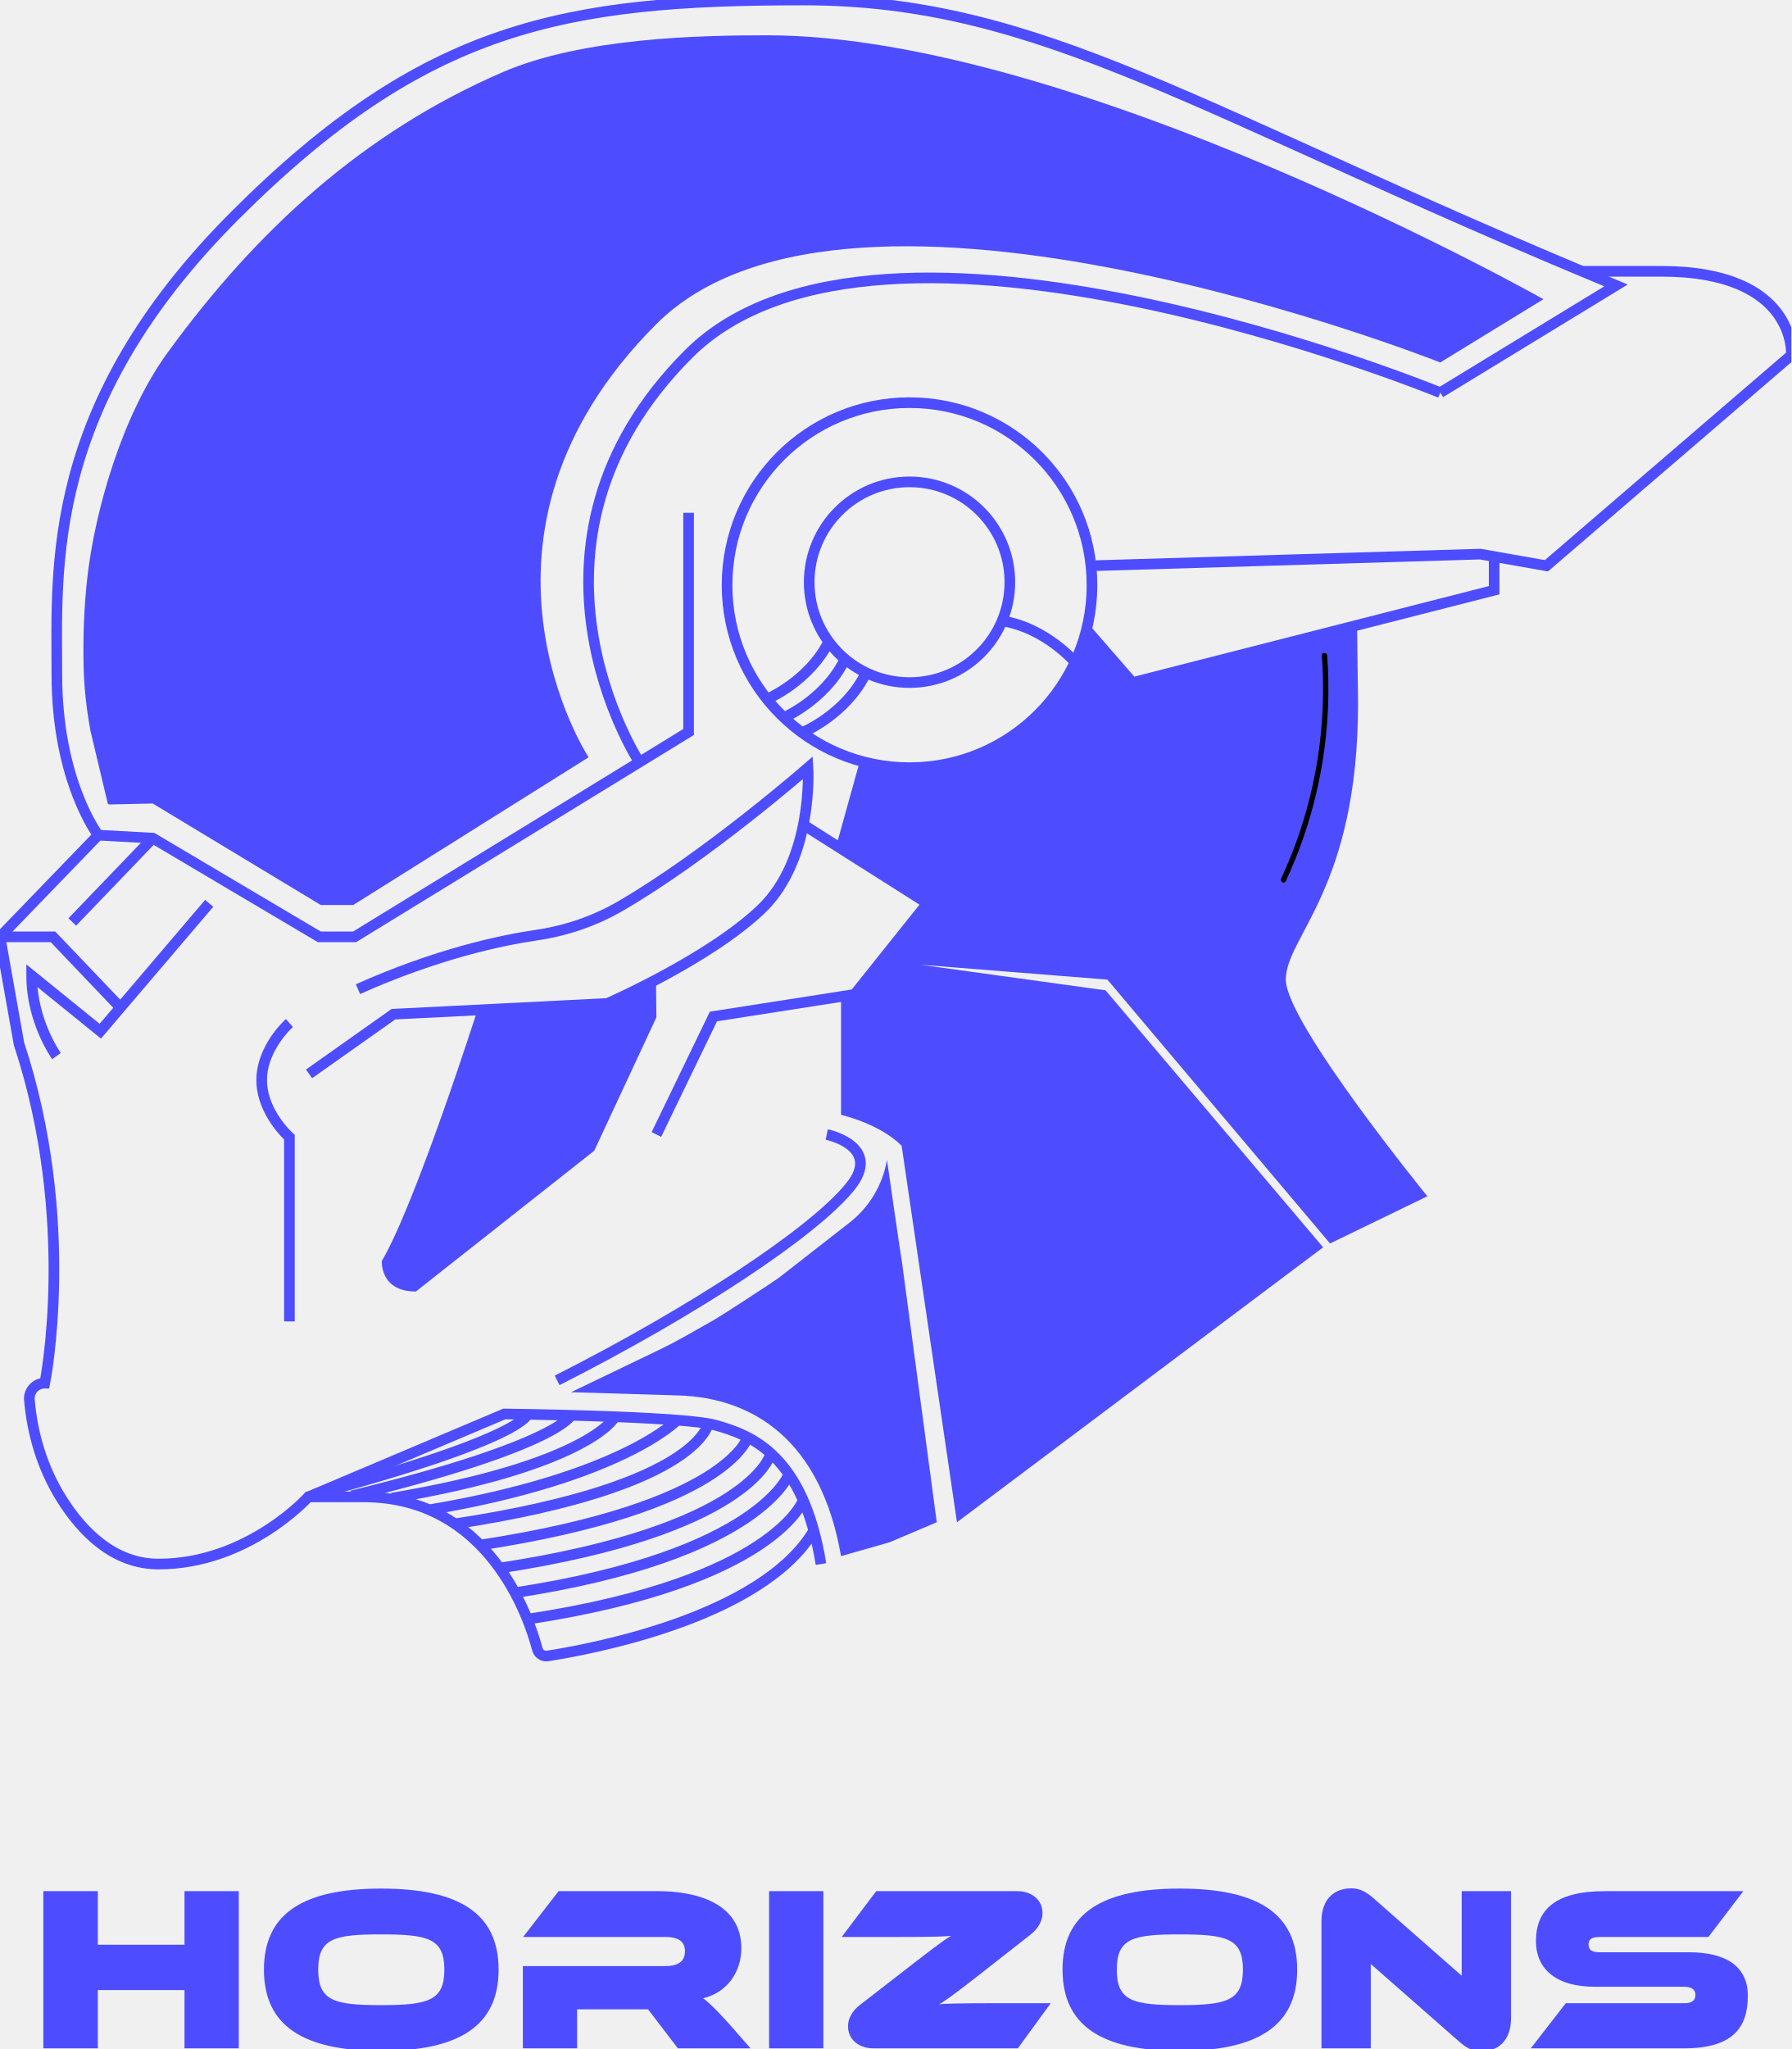
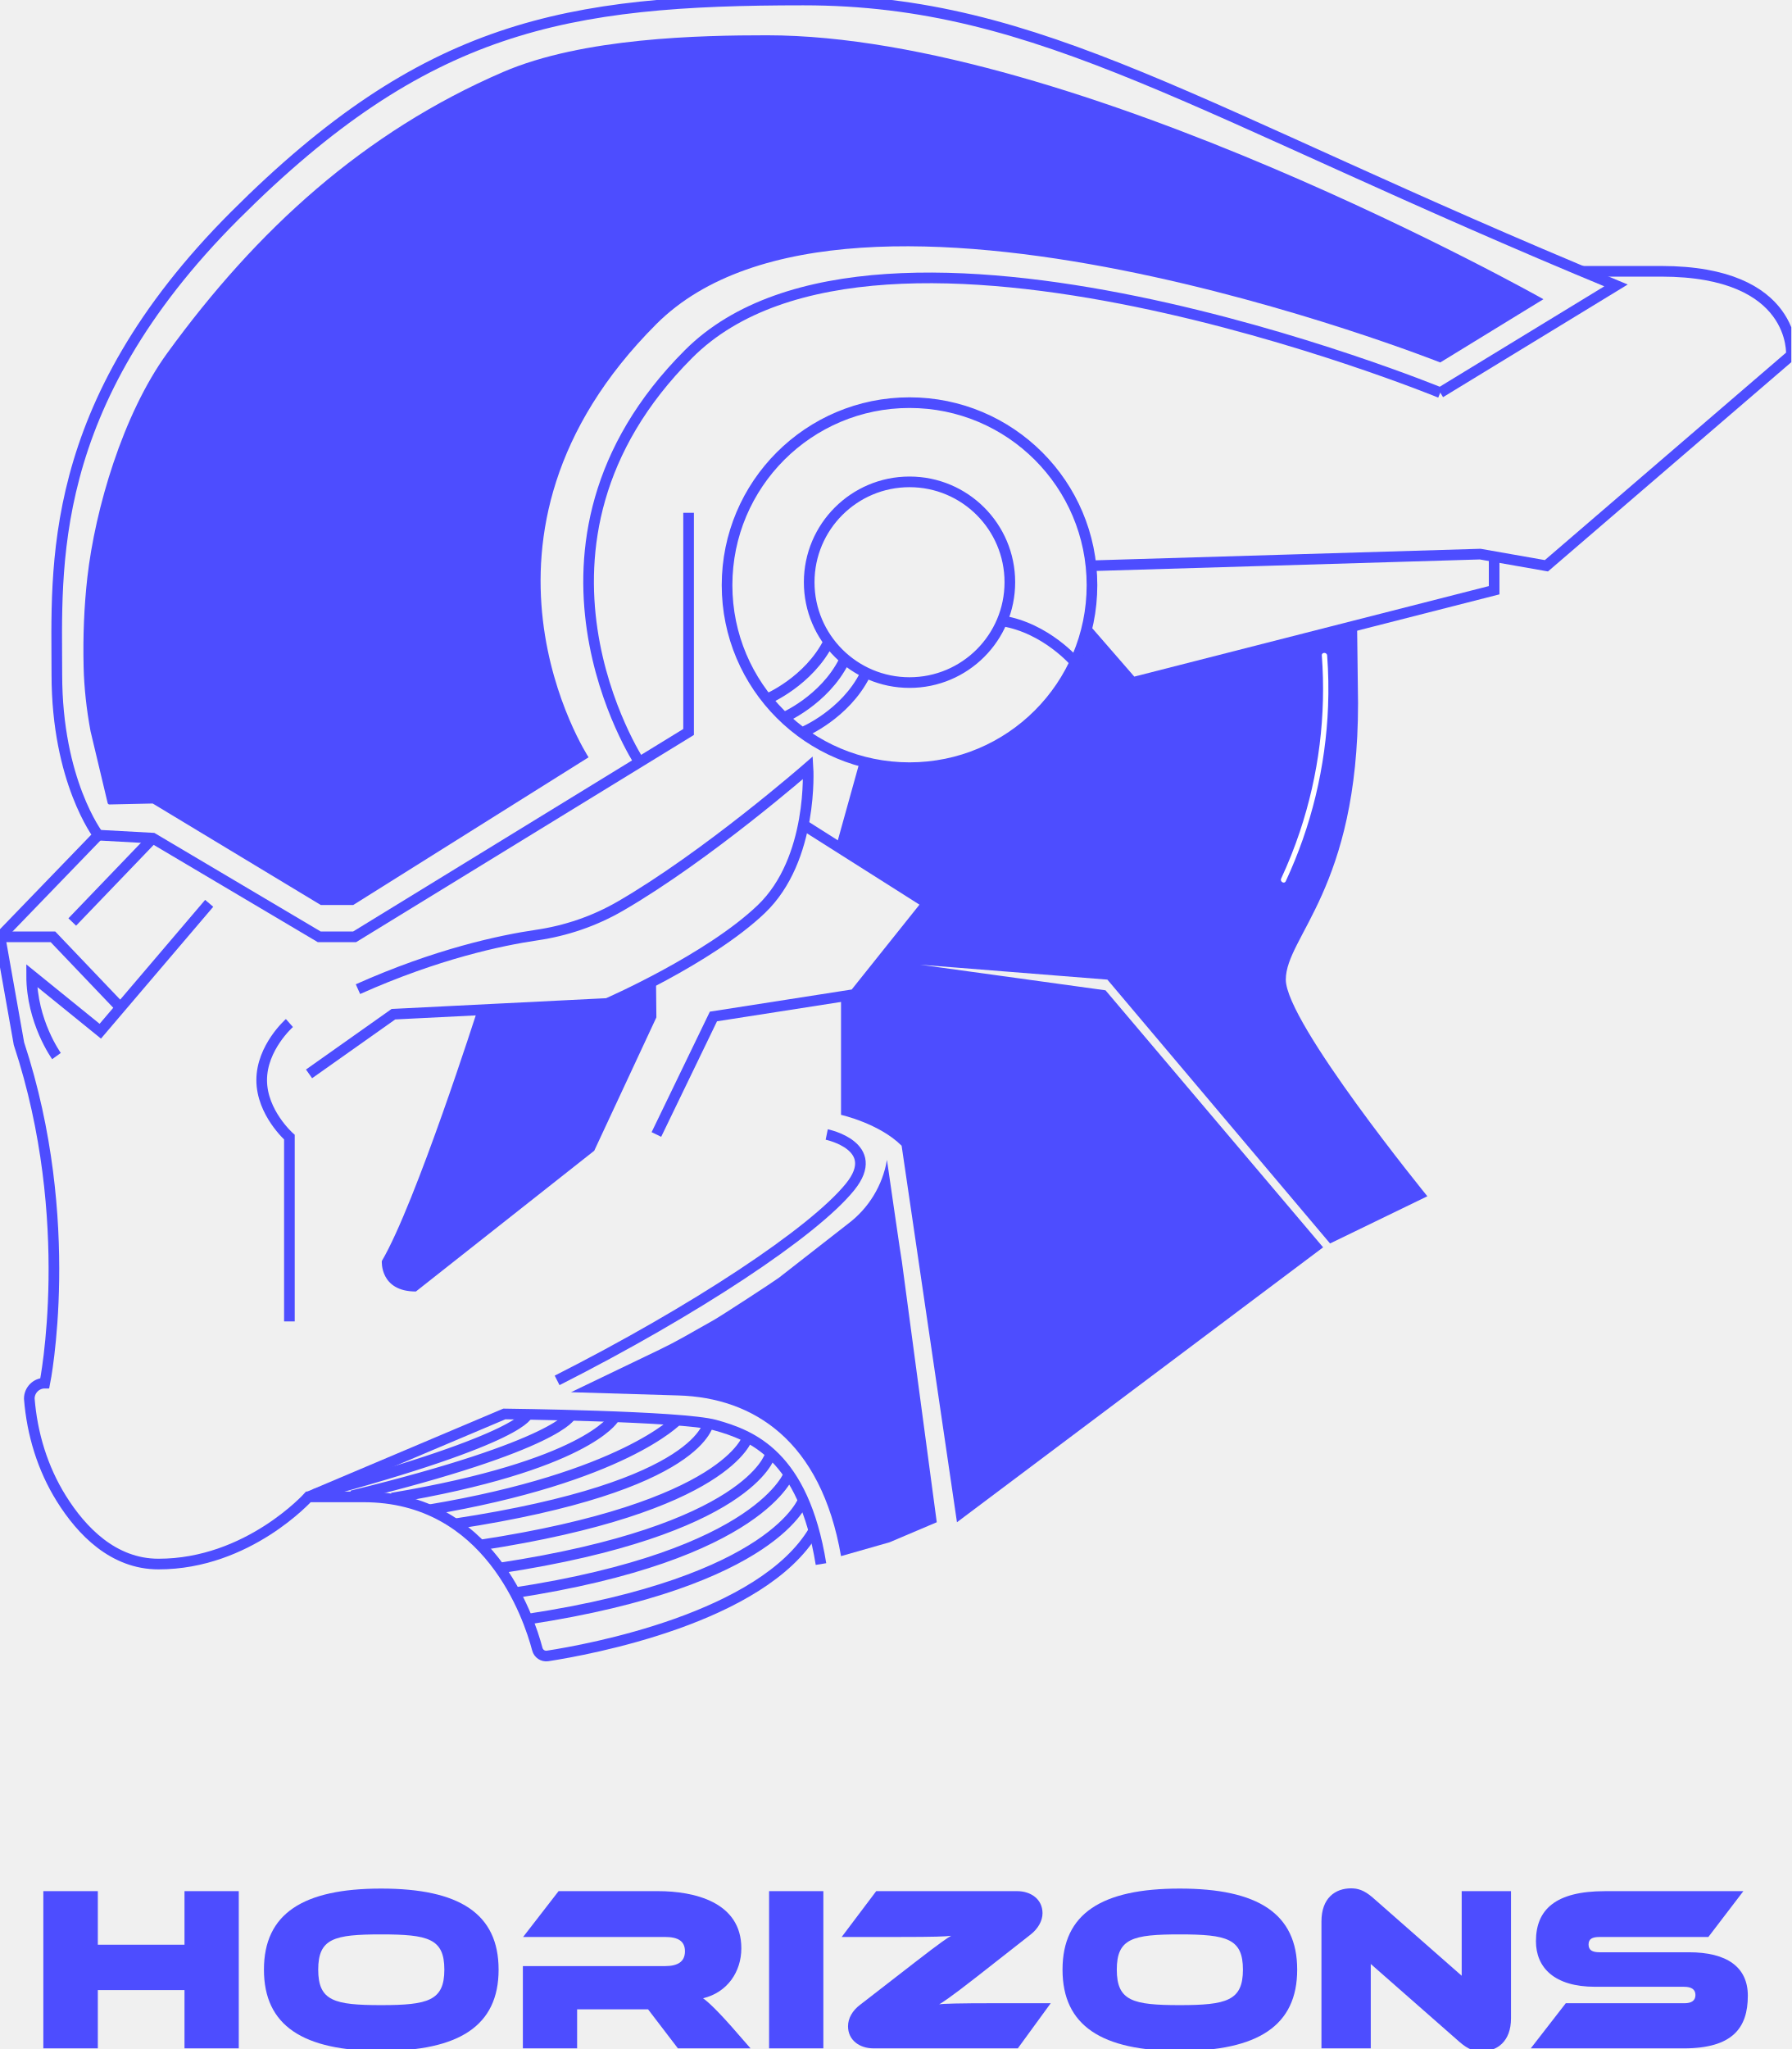
<svg xmlns="http://www.w3.org/2000/svg" width="1010" height="1155" viewBox="0 0 1010 1155" fill="none">
  <g clip-path="url(#clip0_1_2)">
    <path d="M104.03 1154.63V1121.78H55.16V1154.63H24.43V1066.02H55.16V1096.22H104.03V1066.02H134.63V1154.63H104.03Z" fill="#4D4DFF" />
    <path d="M214.91 1156.09C170.94 1156.09 148.82 1141.92 148.82 1110.27C148.82 1078.62 170.94 1064.57 214.91 1064.57C258.88 1064.57 281.13 1078.61 281.13 1110.27C281.13 1141.93 258.88 1156.09 214.91 1156.09ZM214.91 1090.4C188.42 1090.4 179.42 1092.65 179.42 1110.27C179.42 1127.89 188.43 1130.27 214.91 1130.27C241.39 1130.27 250.54 1127.75 250.54 1110.27C250.54 1092.79 241.53 1090.4 214.91 1090.4Z" fill="#4D4DFF" />
    <path d="M382.22 1154.63L365.4 1132.64H325.4V1154.63H294.81V1108.27H374.94C382.23 1108.27 386.2 1105.75 386.2 1099.93C386.2 1094.11 382.23 1091.85 374.94 1091.85H294.95L314.95 1066.02H371.11C391.11 1066.02 417.99 1071.98 417.99 1098.2C417.99 1111.44 410.17 1123.1 396.4 1126.41C398.78 1128 404.74 1133.3 416.8 1147.34L423.16 1154.62H382.23L382.22 1154.63Z" fill="#4D4DFF" />
    <path d="M433.64 1154.63V1066.02H464.24V1154.63H433.64Z" fill="#4D4DFF" />
    <path d="M492.45 1154.63C484.77 1154.63 478.15 1150.13 478.15 1142.18C478.15 1137.68 480.66 1133.31 484.9 1130.13L515.5 1106.42C530.86 1094.5 534.57 1092.12 536.29 1091.19C533.11 1091.59 527.28 1091.85 506.49 1091.85H474.57L494.04 1066.02H573.51C581.19 1066.02 587.81 1070.52 587.81 1078.47C587.81 1082.84 585.16 1087.34 581.05 1090.52L550.99 1114.09C535.1 1126.54 530.86 1129.06 529.53 1129.85C531.12 1129.45 540.52 1129.19 560.79 1129.19H592.44L573.9 1154.62H492.45V1154.63Z" fill="#4D4DFF" />
    <path d="M665.18 1156.09C621.21 1156.09 599.09 1141.92 599.09 1110.27C599.09 1078.62 621.21 1064.57 665.18 1064.57C709.15 1064.57 731.4 1078.61 731.4 1110.27C731.4 1141.93 709.15 1156.09 665.18 1156.09ZM665.18 1090.4C638.69 1090.4 629.69 1092.65 629.69 1110.27C629.69 1127.89 638.7 1130.27 665.18 1130.27C691.66 1130.27 700.81 1127.75 700.81 1110.27C700.81 1092.79 691.8 1090.4 665.18 1090.4Z" fill="#4D4DFF" />
    <path d="M772.89 1107.08V1154.63H745.08V1083.11C745.08 1069.87 752.89 1064.44 761.77 1064.44C765.48 1064.44 769.05 1065.37 773.95 1069.61L824.15 1113.71V1066.03H851.96V1137.68C851.96 1150.92 844.02 1156.35 835.14 1156.35C831.3 1156.35 827.86 1155.29 822.96 1151.05L772.89 1107.08Z" fill="#4D4DFF" />
    <path d="M863.11 1154.63L882.84 1129.2H949.73C953.7 1129.2 955.95 1127.74 955.95 1124.57C955.95 1121.4 953.7 1119.93 949.46 1119.93H899.4C876.49 1119.93 866.02 1109.2 866.02 1094.24C866.02 1076.36 877.15 1066.03 904.83 1066.03H982.97L963.24 1091.86H901.92C897.81 1091.86 895.69 1092.92 895.69 1096.1C895.69 1099.28 897.81 1100.47 901.92 1100.47H952.25C973.71 1100.47 985.49 1108.81 985.49 1124.97C985.49 1143.25 976.75 1154.64 949.33 1154.64H863.11V1154.63Z" fill="#4D4DFF" />
    <path d="M474.2 561.75V628.43C474.2 628.43 495.82 633.28 508.37 645.84L539.57 858.07L746.02 703.11L623.33 558.23L518.79 543.79L624.38 552.2L749.93 700.93L804.8 674.32C804.8 674.32 724.98 576.41 724.98 552.2C724.98 527.99 765.72 501.02 765.72 396.44L765.17 352.42L638.5 384.75L612.61 357.42C612.61 357.42 608.73 392.06 560.65 420.95C560.65 420.95 533.38 441.09 487.76 429.64L474.2 478.37L522.86 509.21L481.84 560.56L474.2 561.75Z" fill="#4D4DFF" />
    <path d="M321.95 784.77L382.54 786.6C424.86 787.88 462.9 812.01 474.2 877.17L501.56 869.37L528.18 858.07L508.52 711.16C508.35 711.08 500.1 653.82 500.1 653.82C497.65 668.21 489.78 681.11 478.1 689.87L439.13 720.28C436.06 722.58 406.1 742.06 402.74 743.93L385.83 753.49C381.27 756.07 376.62 758.5 371.89 760.77L321.96 784.77H321.95Z" fill="#4D4DFF" />
    <path d="M466.14 639.5C466.14 639.5 497.89 646.06 479.31 669.02C458.64 694.56 391.59 738.86 314.12 778.11" stroke="#4D4DFF" stroke-width="6" stroke-miterlimit="10" />
    <path d="M458.85 862.81C429.66 912.14 331.48 929.93 308.76 933.44C306.11 933.85 303.64 932.18 302.96 929.59C298.12 911.29 275.5 843.78 204.96 843.78H173.88C173.88 843.78 139.88 881.64 89.37 881.64C63.93 881.64 46.03 863.07 34.54 844.64C23.99 827.71 18.1 808.3 16.52 788.41C16.52 783.58 20.43 779.67 25.26 779.67C25.26 779.67 43.72 688.36 10.69 588.31L0 528.08L55.37 470.77C55.37 470.77 32.06 440.34 32.06 380.27C32.06 320.2 25.04 228.9 132.38 121.56C239.72 14.22 318.22 0 452.96 0C587.7 0 673.66 62.78 911.16 160.89L812.08 221.32" stroke="#4D4DFF" stroke-width="6" stroke-miterlimit="10" />
    <path d="M31.85 595.29C31.85 595.29 17.84 575.94 17.84 549.91L56.55 581.28L117.95 509.2" stroke="#4D4DFF" stroke-width="6" stroke-miterlimit="10" />
    <path d="M0 528.08H29.86L67.9 567.96" stroke="#4D4DFF" stroke-width="6" stroke-miterlimit="10" />
    <path d="M40.74 519.72L86.13 472.46" stroke="#4D4DFF" stroke-width="6" stroke-miterlimit="10" />
    <path d="M388.25 289.05V412.61L199.96 528.07H179.98L86.12 472.45L55.36 470.76" stroke="#4D4DFF" stroke-width="6" stroke-miterlimit="10" />
    <path d="M891.91 152.93H936.66C1013.42 152.93 1010.04 200.17 1010.04 200.17L871.92 318.92L834.59 312.35L615.12 318.92" stroke="#4D4DFF" stroke-width="6" stroke-miterlimit="10" />
    <path d="M842.45 313.73V332.7L638.5 384.76L612.61 354.97" stroke="#4D4DFF" stroke-width="6" stroke-miterlimit="10" />
    <path d="M487.76 429.64L474.2 478.37" stroke="#4D4DFF" stroke-width="6" stroke-miterlimit="10" />
    <path d="M201.83 557.57C246.22 537.74 282.33 530.07 302.55 527.11C319.17 524.68 335.15 519.23 349.69 510.82C398.69 482.47 455.58 432.73 455.58 432.73C455.58 432.73 458.82 484.24 429.22 512.49C399.62 540.75 342.44 565.64 342.44 565.64L221.82 571.69L174.25 605.33" stroke="#4D4DFF" stroke-width="6" stroke-miterlimit="10" />
    <path d="M163.18 744.88V641.01C163.18 641.01 147.55 627.22 147.55 608.84C147.55 590.46 163.18 576.67 163.18 576.67" stroke="#4D4DFF" stroke-width="6" stroke-miterlimit="10" />
    <path d="M452.95 464.9L522.87 509.2L481.85 560.55L402.26 572.98L370.1 639.5" stroke="#4D4DFF" stroke-width="6" stroke-miterlimit="10" />
    <path d="M432.46 394.06C432.46 394.06 456 384.2 467.28 361.72M441.11 404.89C441.11 404.89 464.65 395.03 475.93 372.55M452.95 412.63C452.95 412.63 476.49 402.77 487.77 380.29M606.39 373.49C606.39 373.49 589.92 353.99 565.09 349.98M812.07 221.35C812.07 221.35 496.17 91.63 388.26 199.53C280.35 307.44 360.5 429.66 360.5 429.66M512.82 271.62C544.06 271.62 569.39 296.95 569.39 328.19C569.39 359.43 544.06 384.76 512.82 384.76C481.58 384.76 456.25 359.43 456.25 328.19C456.25 296.95 481.58 271.62 512.82 271.62ZM409.94 329.85C409.94 386.67 456 432.73 512.82 432.73C569.64 432.73 615.7 386.67 615.7 329.85C615.7 273.03 569.64 226.97 512.82 226.97C456 226.97 409.94 273.03 409.94 329.85Z" stroke="#4D4DFF" stroke-width="6" stroke-miterlimit="10" />
    <path d="M331.86 426.88C331.86 426.88 250.44 302.31 370.08 182.67C480.08 72.67 812.06 204.32 812.06 204.32L870.24 168.66C870.24 168.66 606.38 19.89 432.45 19.89C394.94 19.89 328.62 21.19 283.59 40.61C205.03 74.49 144.56 129.82 94.29 199.05C69.07 233.78 53.61 287.34 49.28 325.24C47.37 342.01 46.75 358.89 47.14 375.76C47.42 387.96 48.82 400.1 51.03 412.1L60.7 452.67C60.81 453.14 61.24 453.48 61.73 453.47L86.11 452.93L180.85 510.13H199.18L331.85 426.89L331.86 426.88Z" fill="#4D4DFF" />
-     <path d="M745.29 369.47C746.54 386.19 746.13 403.02 744.06 419.66C741.99 436.38 738.21 452.91 732.87 468.89C729.87 477.86 726.36 486.66 722.36 495.24C721.55 496.98 724.13 498.5 724.95 496.75C732.15 481.3 737.82 465.15 741.82 448.57C745.8 432.07 748.15 415.17 748.81 398.22C749.18 388.64 749.01 379.04 748.29 369.47C748.15 367.56 745.15 367.54 745.29 369.47Z" fill="#000000" />
+     <path d="M745.29 369.47C746.54 386.19 746.13 403.02 744.06 419.66C741.99 436.38 738.21 452.91 732.87 468.89C729.87 477.86 726.36 486.66 722.36 495.24C721.55 496.98 724.13 498.5 724.95 496.75C732.15 481.3 737.82 465.15 741.82 448.57C745.8 432.07 748.15 415.17 748.81 398.22C749.18 388.64 749.01 379.04 748.29 369.47C748.15 367.56 745.15 367.54 745.29 369.47Z" fill="#ffffff" />
    <path d="M173.87 843.78L284.38 797.03C284.38 797.03 384.51 798.16 403.13 803.29C423.92 809.02 452.94 820.32 462.9 881.64" stroke="#4D4DFF" stroke-width="6" stroke-miterlimit="10" />
    <path d="M453.16 845.1C453.16 845.1 437.94 891.38 297.31 912.74M289.27 897.98C429.9 876.61 445.12 830.34 445.12 830.34M281.66 883.92C422.29 862.55 434.07 820.56 434.07 820.56M270.27 871.02C410.9 849.65 421.53 810.2 421.53 810.2M256.49 858.99C397.12 837.62 399.62 801.44 399.62 801.44M242.05 851.07C351.04 832.79 381.81 800.52 381.81 800.52M221.02 844.46C330.01 826.18 345.9 799.8 345.9 799.8M198.31 843.18C315.34 814.57 321.95 797.78 321.95 797.78M177.05 842.42C297.31 810.19 297.5 797.02 297.5 797.02" stroke="#4D4DFF" stroke-width="6" stroke-miterlimit="10" />
    <path d="M269.22 569.31C269.22 569.31 234.49 678.14 215.28 710.84C215.28 710.84 214.06 728.01 234.49 728.01L335.05 648.66L370.09 573.49L369.88 552.24L342.44 565.63L269.23 569.3L269.22 569.31Z" fill="#4D4DFF" />
  </g>
  <defs>
    <clipPath id="clip0_1_2">
      <rect width="1010" height="1155" fill="white" />
    </clipPath>
  </defs>
</svg>
